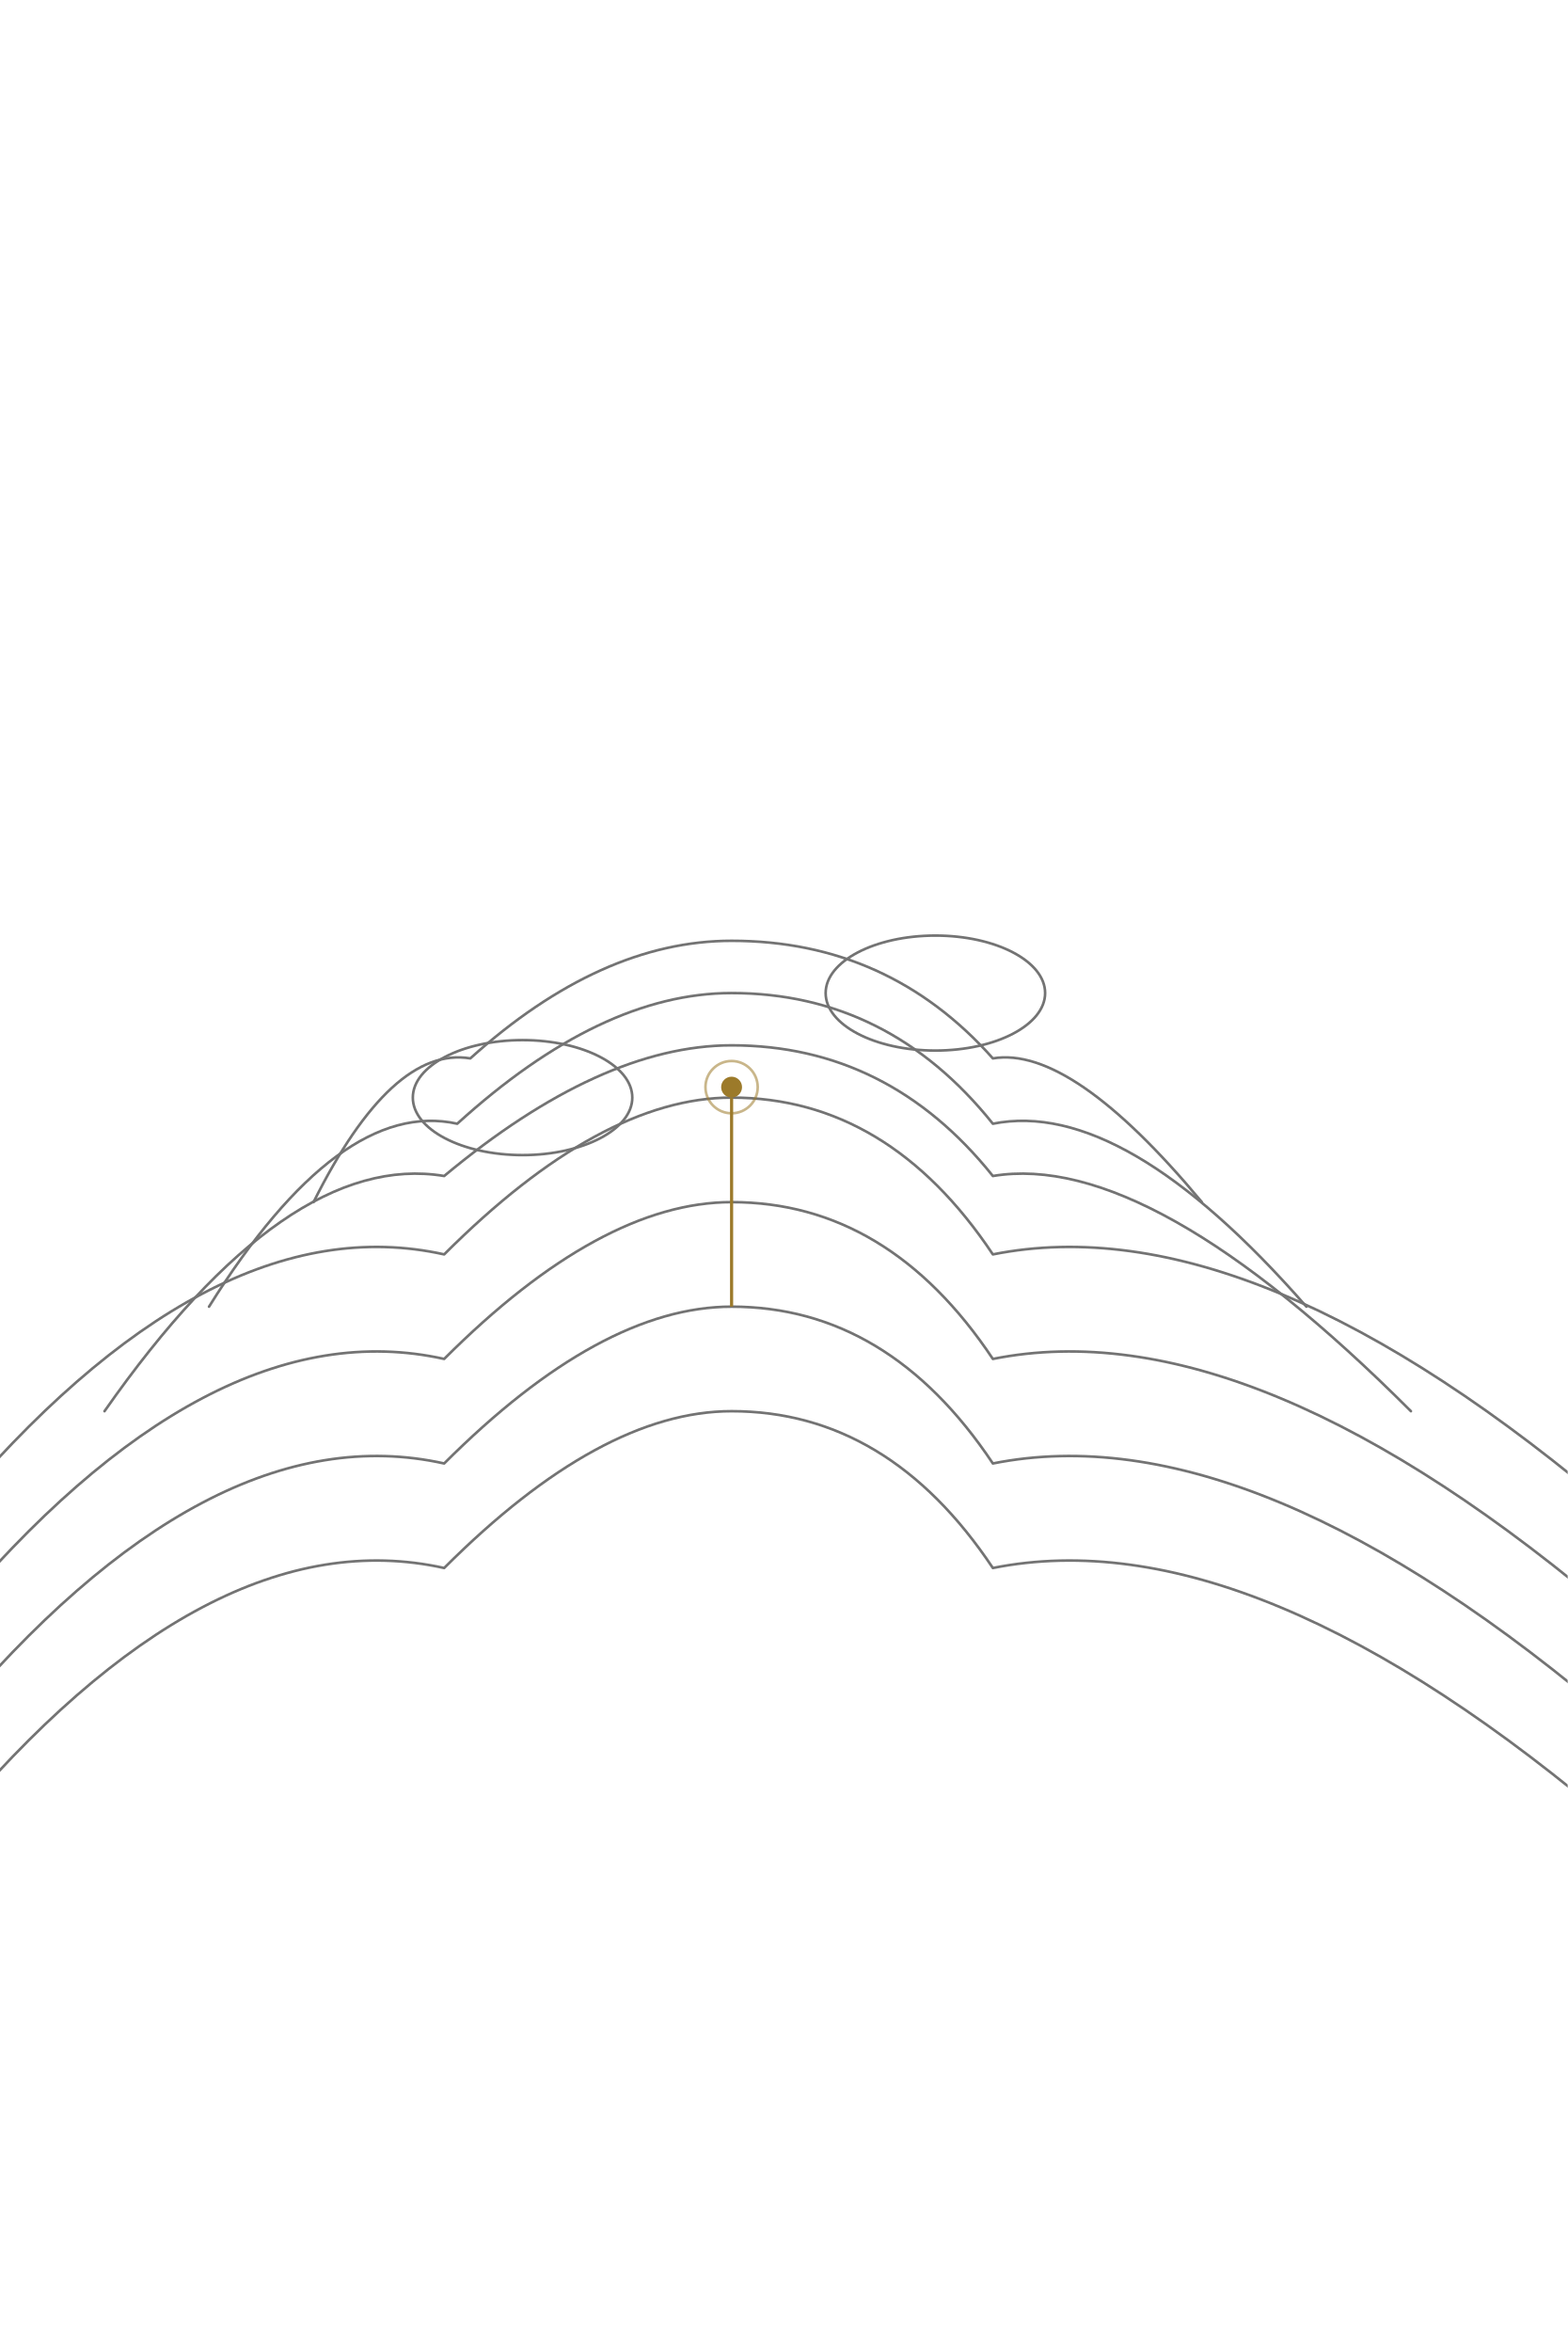
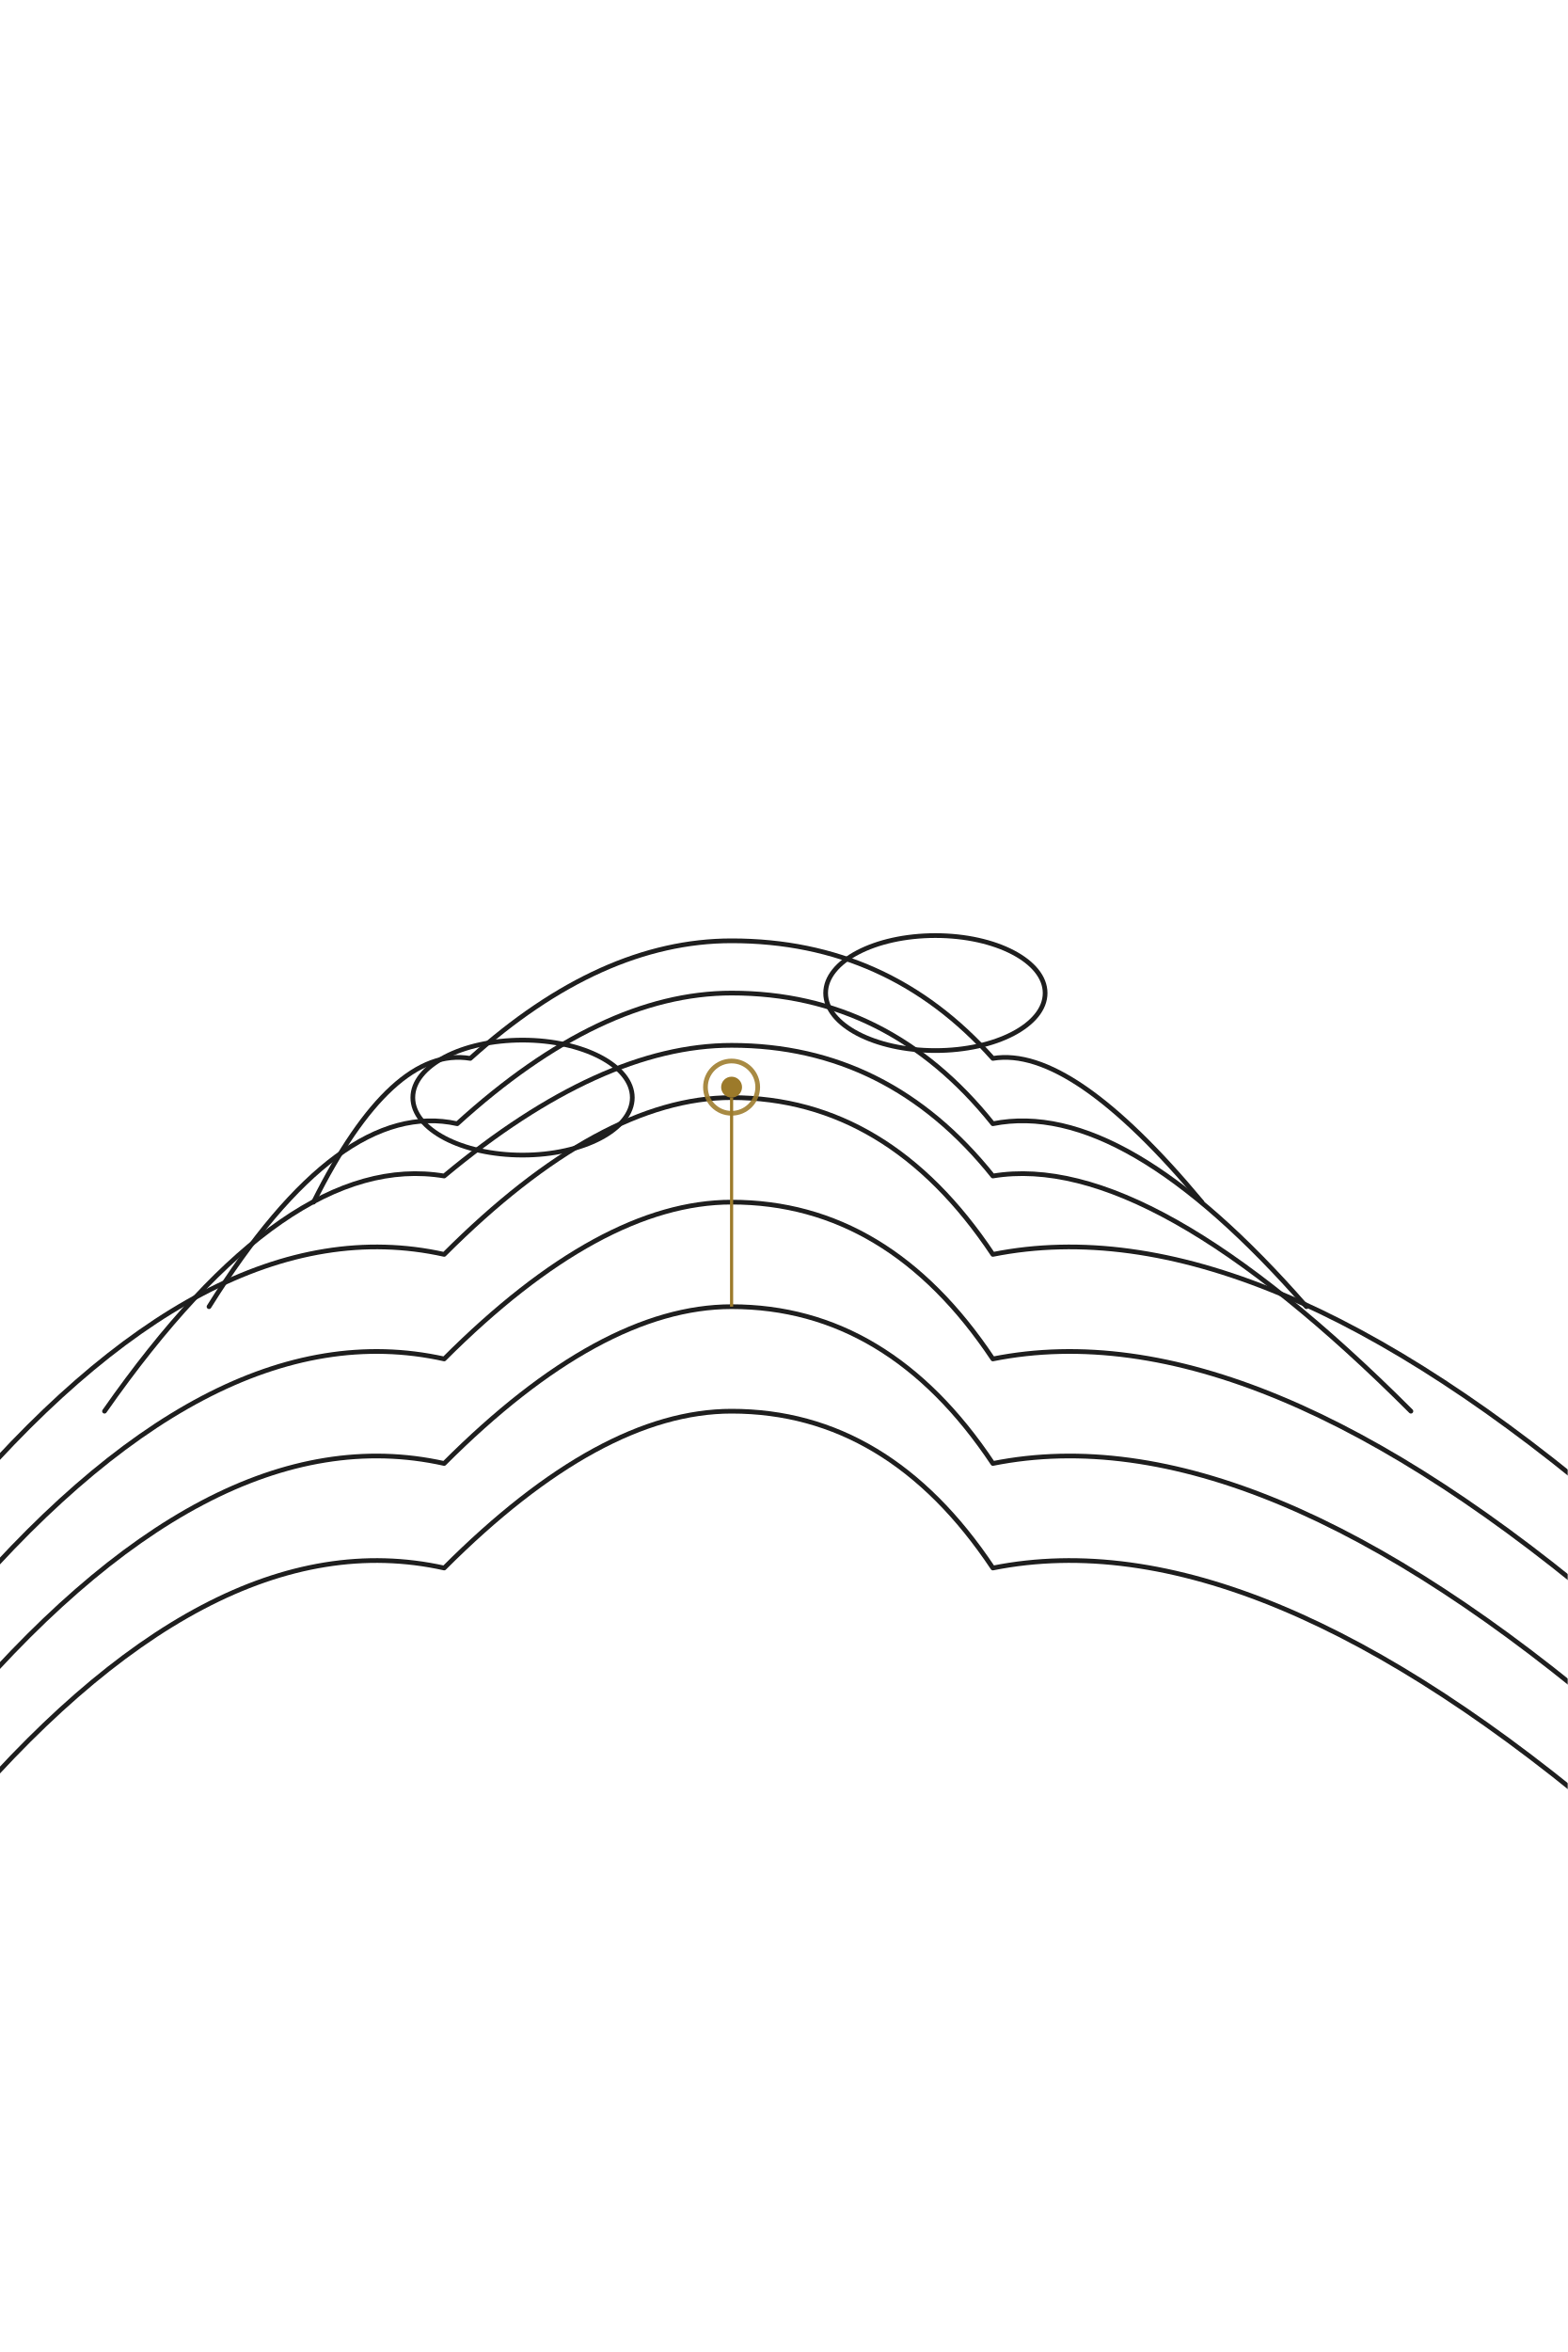
<svg xmlns="http://www.w3.org/2000/svg" viewBox="0 0 600 900" preserveAspectRatio="xMidYMid slice" aria-hidden="true">
-   <g fill="none" stroke="currentColor" stroke-width="1" stroke-linecap="round" stroke-linejoin="round" opacity=".55">
+   <g fill="none" stroke="currentColor" stroke-width="1.8" stroke-linecap="round" stroke-linejoin="round" opacity=".88">
    <path d="M -20 700 Q 80 580 170 600 Q 230 540 280 540 Q 340 540 380 600 Q 480 580 620 700" />
    <path d="M -20 660 Q 80 540 170 560 Q 230 500 280 500 Q 340 500 380 560 Q 480 540 620 660" />
    <path d="M -20 620 Q 80 500 170 520 Q 230 460 280 460 Q 340 460 380 520 Q 480 500 620 620" />
    <path d="M -20 580 Q 80 460 170 480 Q 230 420 280 420 Q 340 420 380 480 Q 480 460 620 580" />
    <path d="M 40 540 Q 110 440 170 450 Q 230 400 280 400 Q 340 400 380 450 Q 440 440 540 540" />
    <path d="M 80 500 Q 130 420 175 430 Q 230 380 280 380 Q 340 380 380 430 Q 430 420 500 500" />
    <path d="M 120 460 Q 150 400 180 405 Q 230 360 280 360 Q 340 360 380 405 Q 410 400 460 460" />
    <ellipse cx="200" cy="420" rx="42" ry="22" />
    <ellipse cx="358" cy="380" rx="42" ry="22" />
  </g>
  <g stroke="#9c7a2a" stroke-width="1.2" fill="none">
    <line x1="280" y1="420" x2="280" y2="500" />
  </g>
  <circle cx="280" cy="416" r="4" fill="#9c7a2a" />
-   <circle cx="280" cy="416" r="10" fill="none" stroke="#9c7a2a" stroke-width="1" opacity=".55" />
+   <circle cx="280" cy="416" r="10" fill="none" stroke="#9c7a2a" stroke-width="1.8" opacity=".88" />
</svg>
